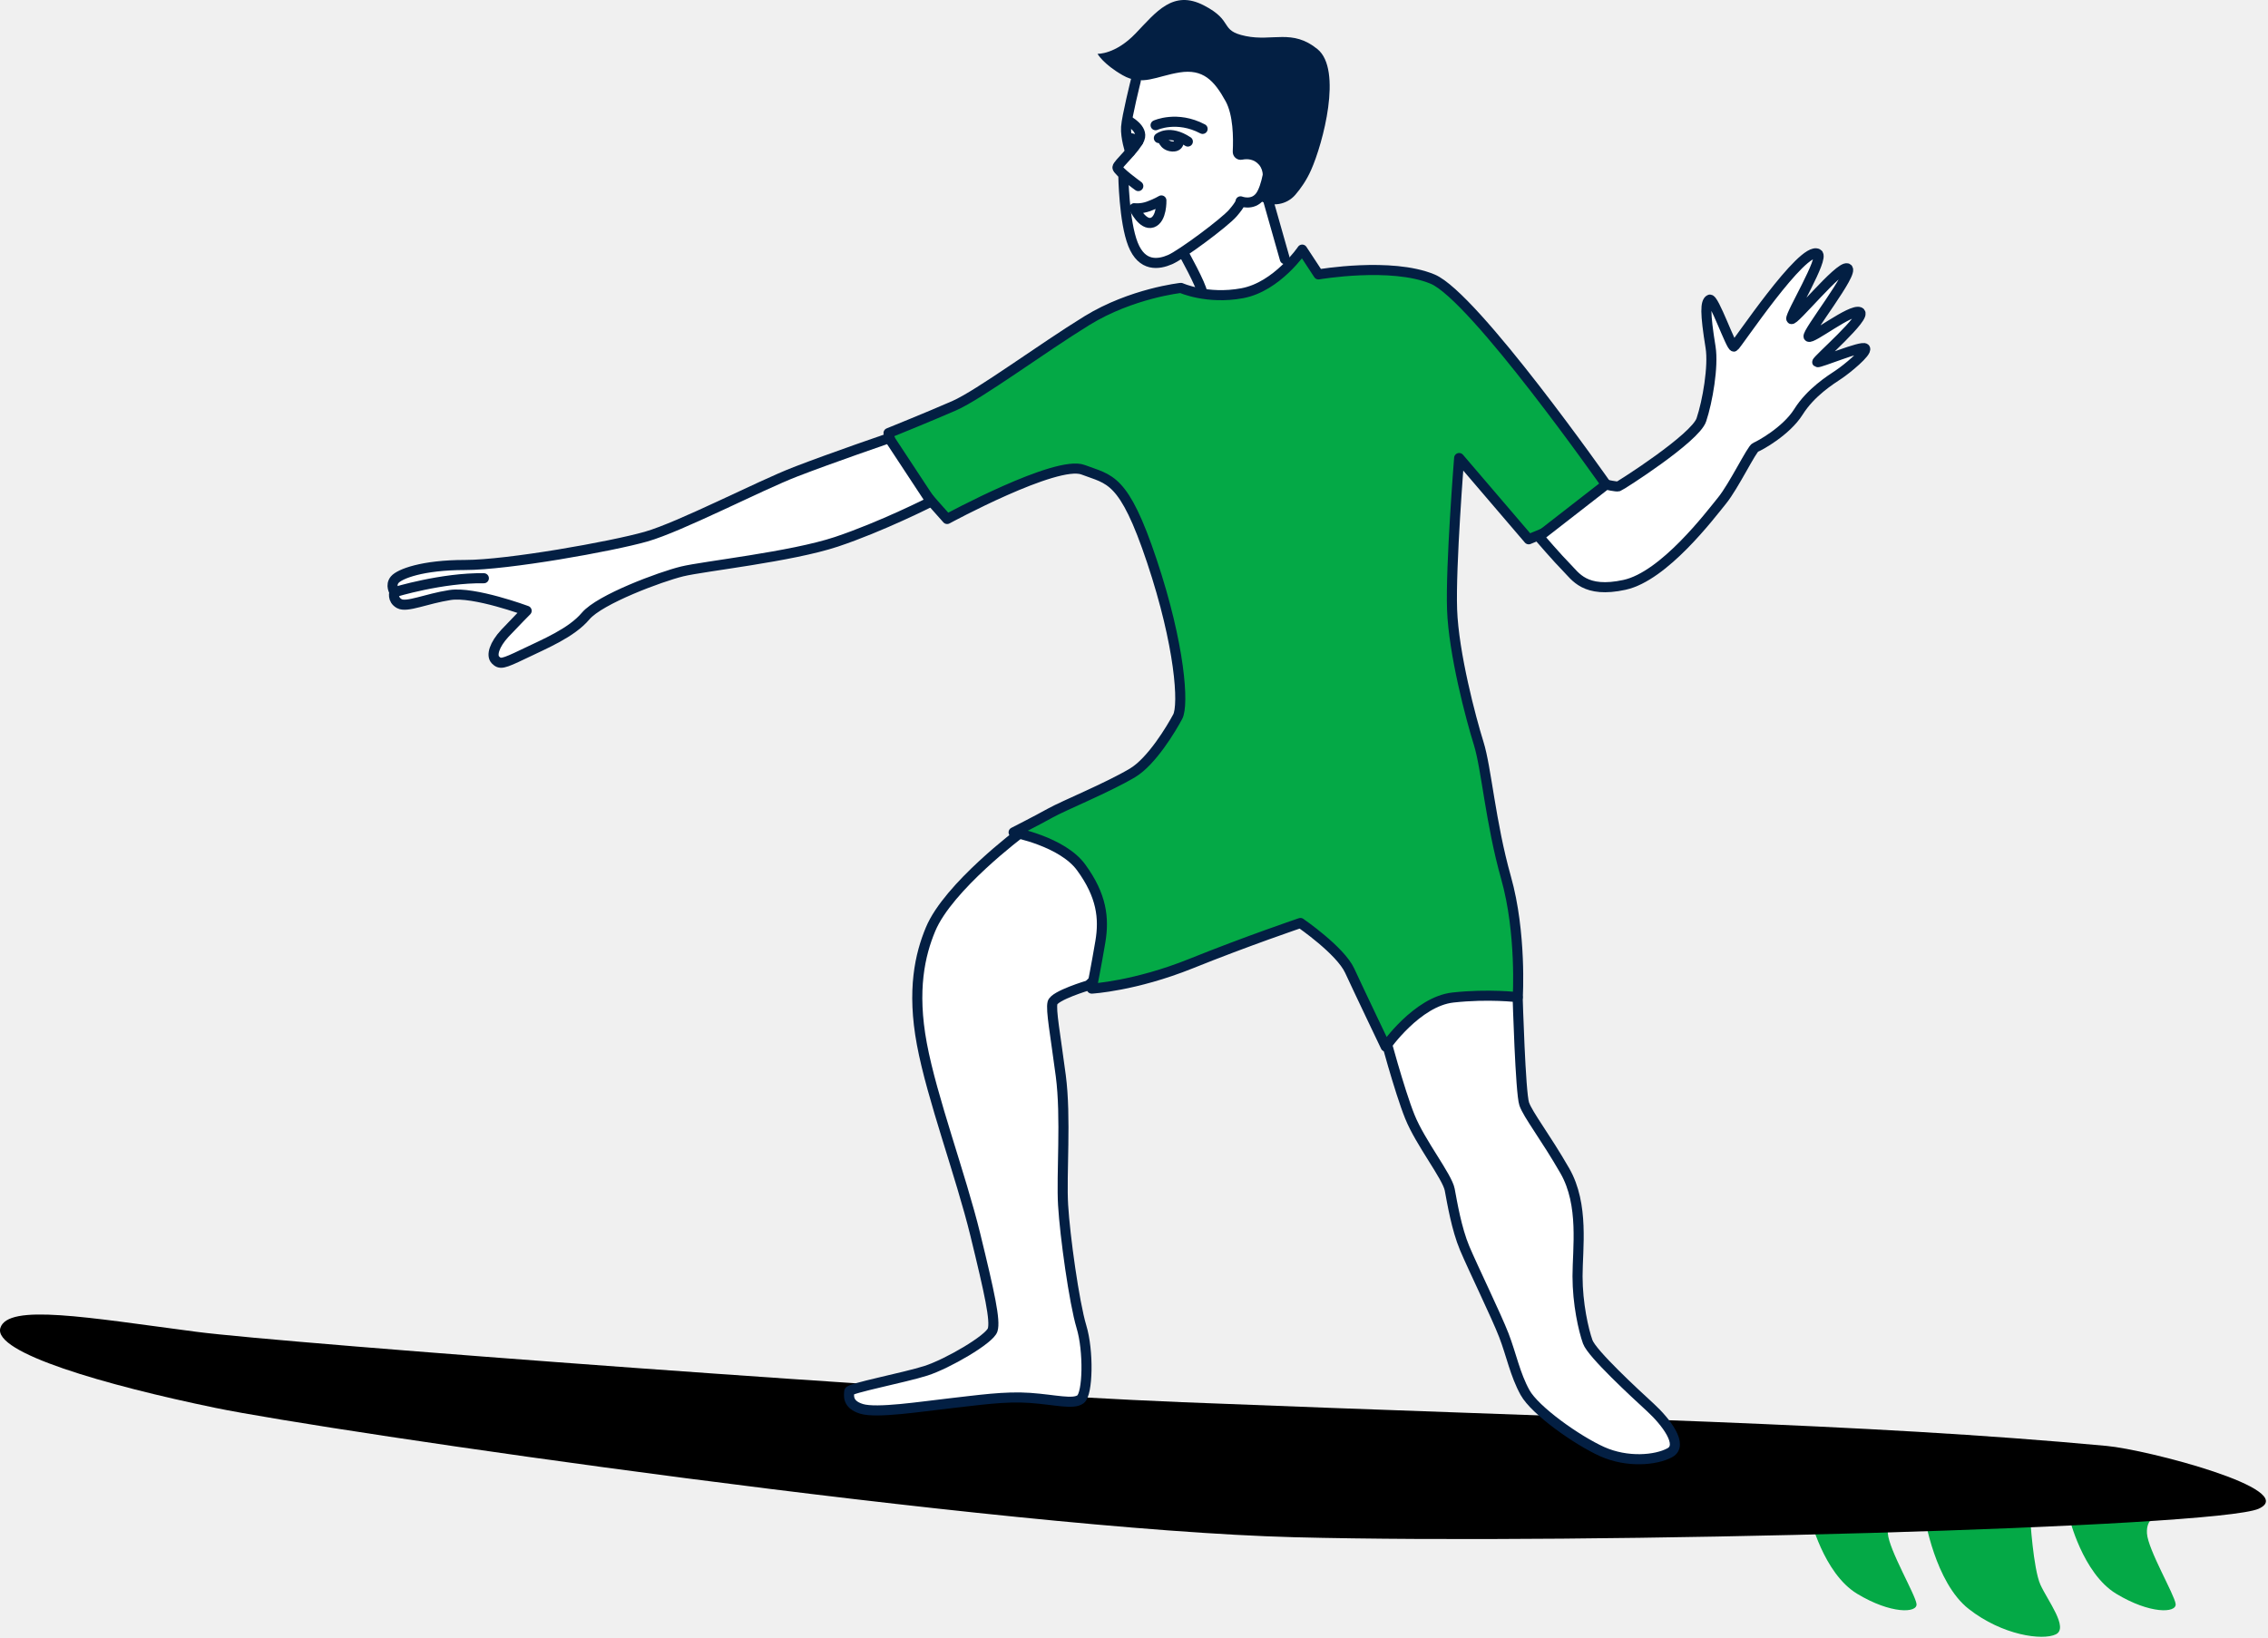
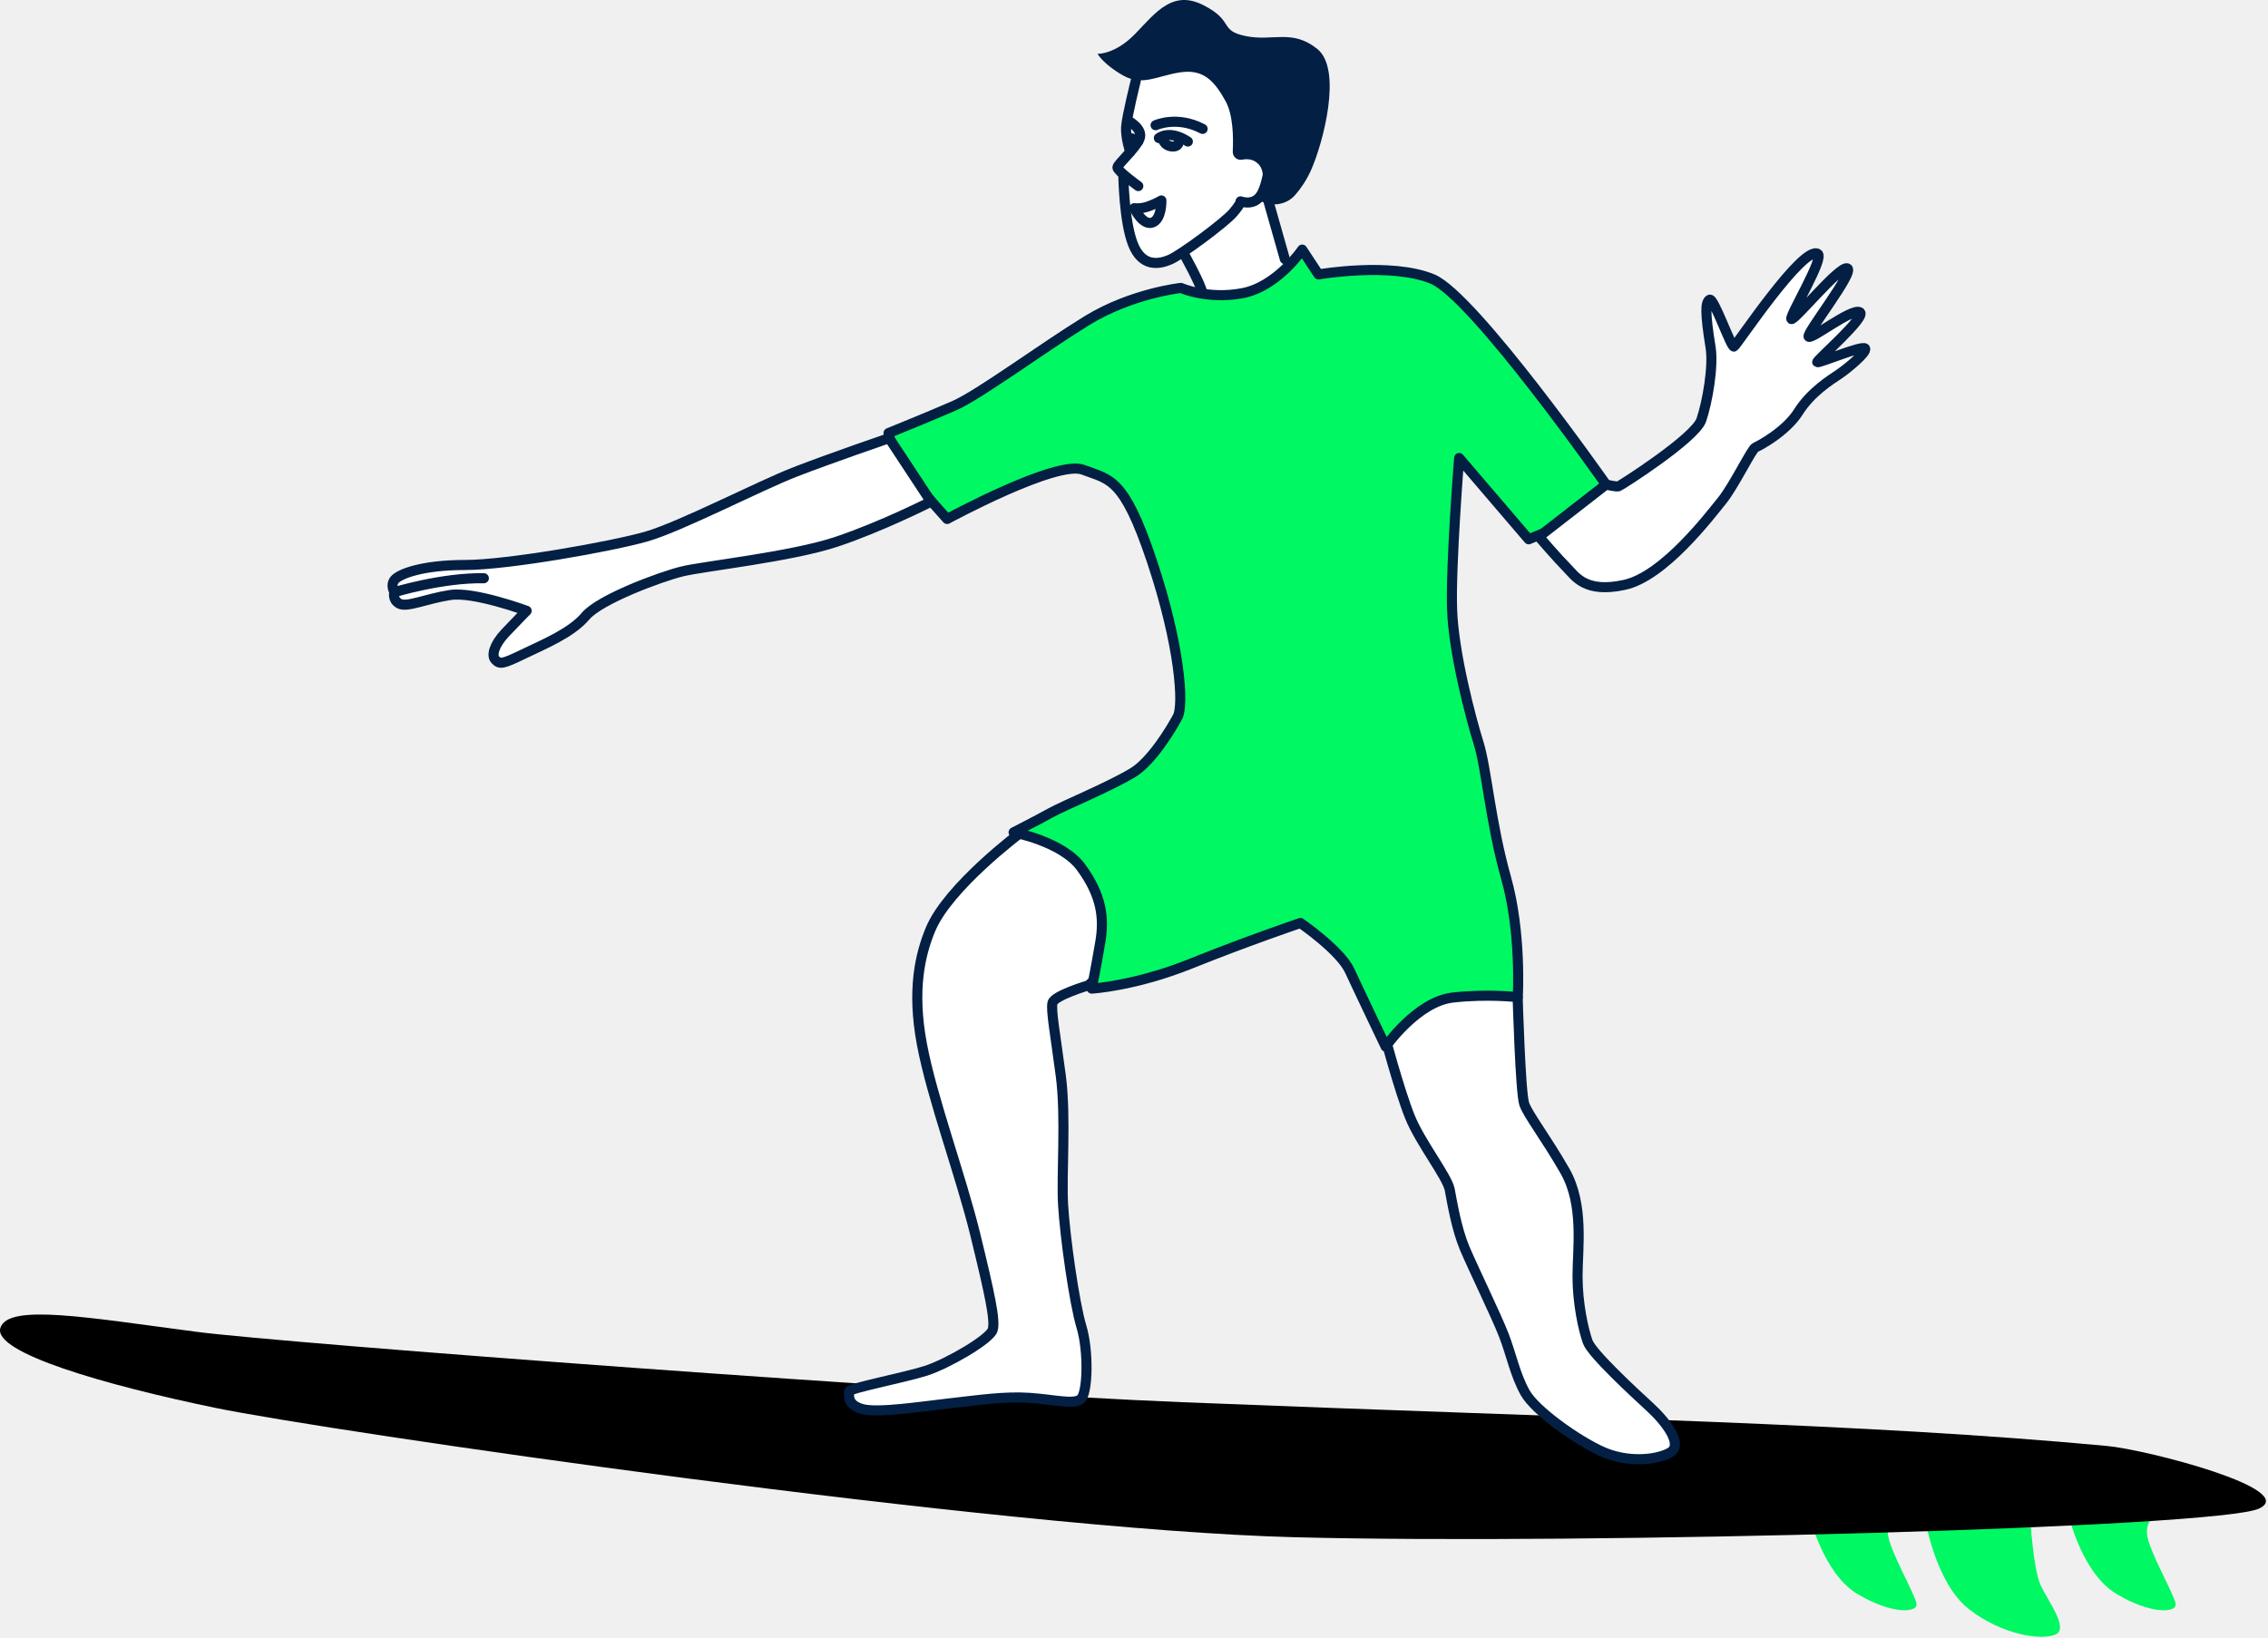
<svg xmlns="http://www.w3.org/2000/svg" width="450" height="325" viewBox="0 0 450 325" fill="none">
  <path d="M226.043 13.529C225.723 13.419 223.793 22.419 223.583 24.129C223.373 25.839 223.903 29.379 223.903 29.379L221.543 33.129L223.153 35.379C223.153 35.379 222.833 46.199 225.513 49.839C228.193 53.479 231.513 51.659 231.513 51.659L234.943 50.369L239.123 58.619C239.123 58.619 244.583 61.399 250.153 59.369C255.723 57.339 255.403 51.979 255.403 51.979L251.763 37.629C251.763 37.629 254.873 31.309 251.013 22.959C247.153 14.609 240.413 9.249 237.943 9.249C235.463 9.239 226.043 13.529 226.043 13.529Z" fill="white" />
-   <path d="M359.123 301.059C359.123 301.059 361.763 312.239 368.473 316.299C375.183 320.359 380.463 320.159 380.263 318.329C380.063 316.499 374.773 307.559 374.573 304.309C374.373 301.059 377.013 301.259 374.373 301.059C371.723 300.859 359.123 301.059 359.123 301.059Z" fill="#04A946" />
-   <path d="M410.533 301.059C410.533 301.059 413.173 312.239 419.883 316.299C426.593 320.359 431.873 320.159 431.673 318.329C431.473 316.499 426.183 307.559 425.983 304.309C425.783 301.059 428.423 301.259 425.783 301.059C423.133 300.859 410.533 301.059 410.533 301.059Z" fill="#04A946" />
-   <path d="M381.883 301.059C381.883 301.059 383.913 314.069 390.623 319.319C397.333 324.569 405.253 325.619 407.893 324.359C410.533 323.099 406.263 317.649 404.843 314.499C403.423 311.349 402.813 301.279 402.813 301.279L381.883 301.059Z" fill="#04A946" />
+   <path d="M359.123 301.059C359.123 301.059 361.763 312.239 368.473 316.299C375.183 320.359 380.463 320.159 380.263 318.329C380.063 316.499 374.773 307.559 374.573 304.309C374.373 301.059 377.013 301.259 374.373 301.059C371.723 300.859 359.123 301.059 359.123 301.059Z" fill="#00F863" />
+   <path d="M410.533 301.059C410.533 301.059 413.173 312.239 419.883 316.299C426.593 320.359 431.873 320.159 431.673 318.329C431.473 316.499 426.183 307.559 425.983 304.309C425.783 301.059 428.423 301.259 425.783 301.059C423.133 300.859 410.533 301.059 410.533 301.059Z" fill="#00F863" />
+   <path d="M381.883 301.059C381.883 301.059 383.913 314.069 390.623 319.319C397.333 324.569 405.253 325.619 407.893 324.359C410.533 323.099 406.263 317.649 404.843 314.499C403.423 311.349 402.813 301.279 402.813 301.279L381.883 301.059Z" fill="#00F863" />
  <path d="M417.973 286.959C369.273 282.429 318.173 281.629 234.503 278.279C187.173 276.379 56.743 266.639 38.953 264.309C17.293 261.469 1.583 258.649 0.073 263.549C-1.437 268.459 20.833 274.879 42.733 279.409C64.633 283.939 198.643 303.569 256.773 305.079C314.903 306.589 439.863 303.189 448.163 299.419C456.473 295.639 426.103 287.709 417.973 286.959Z" fill="black" />
  <path d="M215.933 195.559C215.933 195.559 209.193 197.559 208.833 199.019C208.473 200.479 209.383 205.209 210.473 213.499C211.563 221.789 210.563 233.079 210.933 239.179C211.293 245.279 213.123 258.489 214.573 263.309C216.033 268.139 215.843 276.609 214.393 277.699C212.933 278.789 209.383 277.789 204.373 277.429C199.363 277.069 193.993 277.889 188.343 278.519C182.693 279.159 173.953 280.519 170.953 279.609C167.953 278.699 168.493 276.789 168.493 276.149C168.493 275.509 179.423 273.419 183.703 272.049C187.983 270.679 196.373 265.799 196.953 263.939C197.533 262.079 196.383 256.779 193.513 245.029C190.643 233.279 184.913 217.949 182.913 207.209C180.903 196.469 182.553 189.419 184.633 184.429C188.153 175.969 202.543 165.229 202.543 165.229C202.543 165.229 214.833 162.689 220.003 175.609C225.173 188.529 215.933 195.559 215.933 195.559Z" fill="white" stroke="#031F43" stroke-width="2" stroke-miterlimit="10" stroke-linecap="round" stroke-linejoin="round" />
  <path d="M301.123 197.909C301.123 197.909 301.673 216.899 302.423 219.089C303.183 221.269 306.623 225.639 310.483 232.359C314.343 239.079 313.003 247.819 313.003 253.279C313.003 258.739 314.183 263.949 315.023 266.299C315.863 268.649 324.343 276.459 327.453 279.319C330.563 282.179 334.093 286.799 331.313 288.309C328.533 289.819 322.833 290.309 317.893 288.089C312.953 285.869 304.553 279.939 302.583 276.359C300.603 272.779 299.863 268.829 298.383 264.999C296.903 261.169 292.213 251.539 290.603 247.709C288.993 243.879 288.133 238.699 287.643 236.099C287.153 233.499 281.843 226.839 279.743 221.649C277.643 216.459 274.553 204.859 274.553 204.859C274.553 204.859 275.243 194.719 285.273 192.529C295.313 190.339 301.123 197.909 301.123 197.909Z" fill="white" stroke="#031F43" stroke-width="2" stroke-miterlimit="10" stroke-linecap="round" stroke-linejoin="round" />
  <path d="M246.463 31.689C245.453 31.889 244.543 31.079 244.593 30.049C244.733 27.279 244.673 22.819 243.183 20.099C240.883 15.909 238.653 13.639 234.033 14.379C229.413 15.119 226.633 17.149 222.753 14.929C218.873 12.709 217.763 10.679 217.763 10.679C217.763 10.679 221.273 10.859 225.343 6.609C229.413 2.359 232.743 -2.081 238.843 1.059C244.943 4.199 241.803 6.049 247.163 7.159C252.523 8.269 256.413 5.679 261.403 9.749C266.393 13.819 262.513 28.429 260.113 33.799C259.213 35.809 258.073 37.429 257.003 38.669C255.303 40.639 252.433 41.109 250.143 39.889L249.103 39.329C249.103 39.329 251.843 35.109 249.813 32.709C248.823 31.569 247.533 31.479 246.463 31.689Z" fill="#031F43" />
  <path d="M229.283 24.849C229.283 24.849 233.523 22.889 238.613 25.579" stroke="#031F43" stroke-width="2" stroke-miterlimit="10" stroke-linecap="round" stroke-linejoin="round" />
  <path d="M225.053 41.319C225.053 41.319 226.353 41.509 227.893 40.949C229.443 40.389 230.433 39.779 230.433 39.779C230.433 39.779 230.553 43.489 228.643 44.169C226.713 44.839 225.053 41.319 225.053 41.319Z" stroke="#031F43" stroke-width="2" stroke-miterlimit="10" stroke-linecap="round" stroke-linejoin="round" />
  <path d="M223.813 23.939C223.813 23.939 226.903 25.549 226.103 27.529C225.303 29.509 221.773 32.539 221.713 33.219C221.653 33.899 225.853 36.929 225.853 36.929" stroke="#031F43" stroke-width="2" stroke-miterlimit="10" stroke-linecap="round" stroke-linejoin="round" />
  <path d="M229.933 27.399C229.933 27.399 232.023 25.659 235.683 28.089" stroke="#031F43" stroke-width="2" stroke-miterlimit="10" stroke-linecap="round" stroke-linejoin="round" />
  <path d="M230.613 27.279C230.613 27.279 230.803 28.949 232.593 29.069C234.383 29.189 233.833 27.279 233.833 27.279" stroke="#031F43" stroke-width="2" stroke-miterlimit="10" stroke-linecap="round" stroke-linejoin="round" />
  <path d="M225.843 28.049C225.843 28.049 224.863 27.339 223.933 27.399" stroke="#031F43" stroke-width="2" stroke-miterlimit="10" stroke-linecap="round" stroke-linejoin="round" />
  <path d="M225.353 16.019C225.353 16.019 223.563 23.189 223.433 25.229C223.303 27.269 224.233 30.109 224.233 30.109" stroke="#031F43" stroke-width="2" stroke-miterlimit="10" stroke-linecap="round" stroke-linejoin="round" />
  <path d="M222.883 34.759C222.883 34.759 223.003 43.969 224.803 48.489C226.593 52.999 229.873 52.509 232.163 51.519C234.453 50.529 242.923 44.219 244.593 42.309C246.263 40.389 246.143 39.959 246.143 39.959C246.143 39.959 248.493 40.889 249.973 39.029C251.453 37.169 251.953 32.169 251.953 32.169" stroke="#031F43" stroke-width="2" stroke-miterlimit="10" stroke-linecap="round" stroke-linejoin="round" />
  <path d="M251.273 38.529L254.933 51.419" stroke="#031F43" stroke-width="2" stroke-miterlimit="10" stroke-linecap="round" stroke-linejoin="round" />
  <path d="M234.743 50.079C234.743 50.079 238.413 56.629 238.543 58.139" stroke="#031F43" stroke-width="2" stroke-miterlimit="10" stroke-linecap="round" stroke-linejoin="round" />
-   <path d="M258.373 49.539C258.373 49.539 253.403 56.919 246.453 58.199C239.503 59.479 234.313 57.139 234.313 57.139C234.313 57.139 224.523 58.189 215.683 63.619C206.843 69.049 194.283 78.349 189.323 80.519C184.363 82.689 176.293 85.949 176.293 85.949C176.293 85.949 176.913 89.979 180.173 94.009C183.433 98.039 187.923 102.999 187.923 102.999C187.923 102.999 209.633 91.209 214.903 93.229C220.173 95.249 222.963 94.629 228.553 111.369C234.143 128.109 234.913 139.909 233.673 142.229C232.433 144.559 228.523 151.119 224.683 153.399C219.633 156.389 211.183 159.809 208.393 161.359C205.603 162.909 201.113 165.189 201.113 165.189C201.113 165.189 210.763 167.009 214.503 172.129C218.623 177.759 219.103 182.249 218.323 186.899C217.543 191.549 216.613 196.199 216.613 196.199C216.613 196.199 225.143 195.729 236.313 191.239C247.483 186.739 258.023 183.179 258.023 183.179C258.023 183.179 265.933 188.609 267.793 192.639C269.653 196.669 274.933 207.709 274.933 207.709C274.933 207.709 281.163 198.749 288.293 197.969C295.423 197.189 301.143 197.909 301.143 197.909C301.143 197.909 301.923 185.189 298.813 174.179C295.713 163.169 294.933 152.469 293.383 147.509C291.833 142.549 288.423 129.679 288.113 120.989C287.803 112.309 289.513 90.899 289.513 90.899L303.313 107.029C303.313 107.029 309.823 104.389 313.553 102.689C317.273 100.979 318.673 96.179 318.673 96.179C318.673 96.179 292.463 58.809 284.243 55.389C276.023 51.969 261.603 54.459 261.603 54.459L258.373 49.539Z" fill="#04A946" stroke="#031F43" stroke-width="2" stroke-miterlimit="10" stroke-linecap="round" stroke-linejoin="round" />
+   <path d="M258.373 49.539C258.373 49.539 253.403 56.919 246.453 58.199C239.503 59.479 234.313 57.139 234.313 57.139C234.313 57.139 224.523 58.189 215.683 63.619C206.843 69.049 194.283 78.349 189.323 80.519C184.363 82.689 176.293 85.949 176.293 85.949C176.293 85.949 176.913 89.979 180.173 94.009C183.433 98.039 187.923 102.999 187.923 102.999C187.923 102.999 209.633 91.209 214.903 93.229C220.173 95.249 222.963 94.629 228.553 111.369C234.143 128.109 234.913 139.909 233.673 142.229C232.433 144.559 228.523 151.119 224.683 153.399C219.633 156.389 211.183 159.809 208.393 161.359C205.603 162.909 201.113 165.189 201.113 165.189C201.113 165.189 210.763 167.009 214.503 172.129C218.623 177.759 219.103 182.249 218.323 186.899C217.543 191.549 216.613 196.199 216.613 196.199C216.613 196.199 225.143 195.729 236.313 191.239C247.483 186.739 258.023 183.179 258.023 183.179C258.023 183.179 265.933 188.609 267.793 192.639C269.653 196.669 274.933 207.709 274.933 207.709C274.933 207.709 281.163 198.749 288.293 197.969C295.423 197.189 301.143 197.909 301.143 197.909C301.143 197.909 301.923 185.189 298.813 174.179C295.713 163.169 294.933 152.469 293.383 147.509C291.833 142.549 288.423 129.679 288.113 120.989C287.803 112.309 289.513 90.899 289.513 90.899L303.313 107.029C303.313 107.029 309.823 104.389 313.553 102.689C317.273 100.979 318.673 96.179 318.673 96.179C318.673 96.179 292.463 58.809 284.243 55.389C276.023 51.969 261.603 54.459 261.603 54.459L258.373 49.539Z" fill="#00F863" stroke="#031F43" stroke-width="2" stroke-miterlimit="10" stroke-linecap="round" stroke-linejoin="round" />
  <path d="M184.713 99.559C184.713 99.559 174.883 104.549 165.943 107.529C157.003 110.509 139.573 112.369 135.333 113.409C131.083 114.449 119.023 118.919 116.193 122.269C113.363 125.619 108.073 127.779 103.903 129.789C99.733 131.799 99.213 131.879 98.313 130.979C97.423 130.089 98.093 127.929 100.173 125.689C102.263 123.459 104.493 121.219 104.493 121.219C104.493 121.219 94.063 117.349 89.293 118.089C84.523 118.829 80.723 120.619 79.233 119.799C77.743 118.979 78.263 117.489 78.263 117.489C78.263 117.489 77.373 116.149 78.333 115.029C79.293 113.909 83.773 112.129 92.263 112.129C100.753 112.129 121.353 108.449 128.193 106.499C135.033 104.539 150.673 96.399 157.843 93.629C165.013 90.859 176.413 86.949 176.413 86.949L184.713 99.559Z" fill="white" stroke="#031F43" stroke-width="2" stroke-miterlimit="10" stroke-linecap="round" stroke-linejoin="round" />
  <path d="M78.273 117.519C78.273 117.519 87.733 114.619 96.003 114.759" stroke="#031F43" stroke-width="2" stroke-miterlimit="10" stroke-linecap="round" stroke-linejoin="round" />
  <path d="M305.343 106.519C305.343 106.519 309.133 110.919 310.853 112.639C312.573 114.359 314.473 117.789 322.333 116.069C330.193 114.349 339.323 102.239 341.673 99.349C344.023 96.459 347.583 89.049 348.313 88.779C349.043 88.509 354.393 85.619 356.833 81.739C359.273 77.849 363.193 75.399 364.813 74.319C366.443 73.239 370.503 69.889 370.053 69.169C369.603 68.449 360.833 72.149 360.563 71.879C360.293 71.609 370.683 62.659 368.973 61.939C367.253 61.219 359.393 67.449 358.853 66.819C358.313 66.189 368.073 53.899 366.533 53.259C364.993 52.629 355.683 64.109 355.413 63.289C355.143 62.479 362.053 51.139 360.653 50.369C357.663 48.719 344.583 68.509 344.043 68.779C343.503 69.049 340.003 58.949 339.193 59.479C338.383 60.019 338.273 61.949 339.403 68.939C340.003 72.689 338.793 79.689 337.573 83.319C336.363 86.959 321.543 96.389 321.133 96.519C320.733 96.649 318.653 96.169 318.653 96.169L305.343 106.519Z" fill="white" stroke="#031F43" stroke-width="2" stroke-miterlimit="10" stroke-linecap="round" stroke-linejoin="round" />
</svg>
